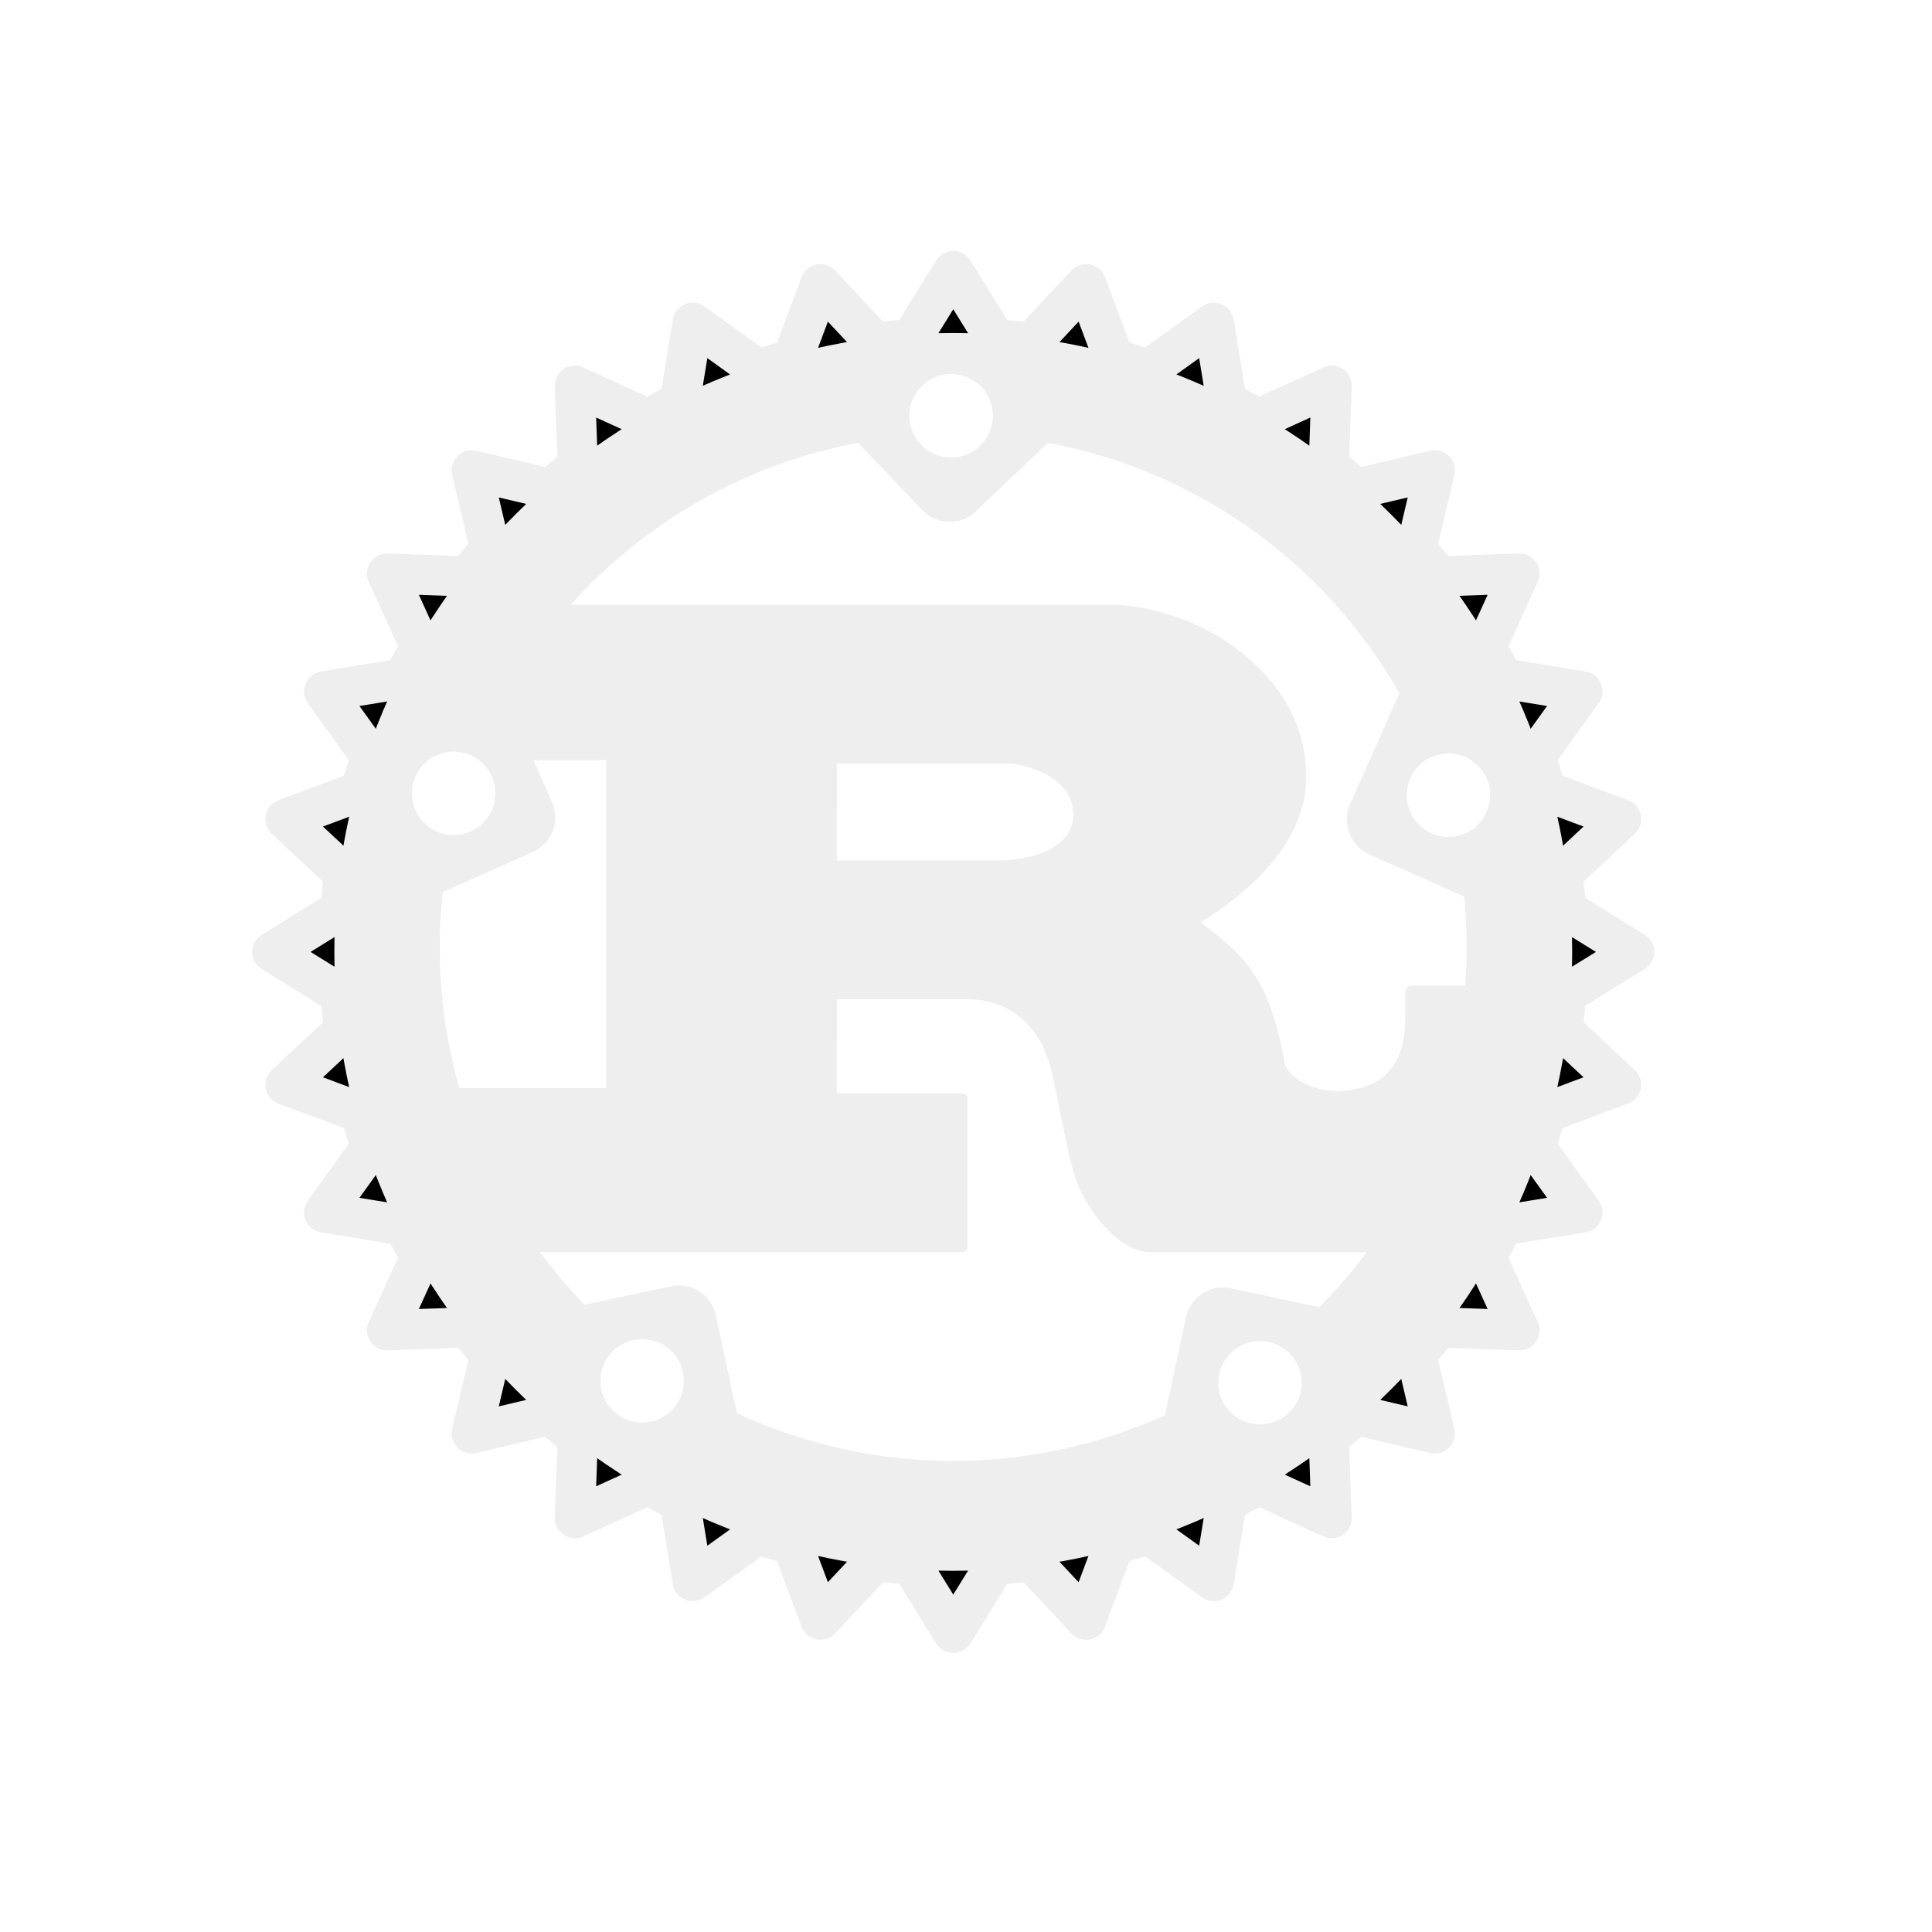
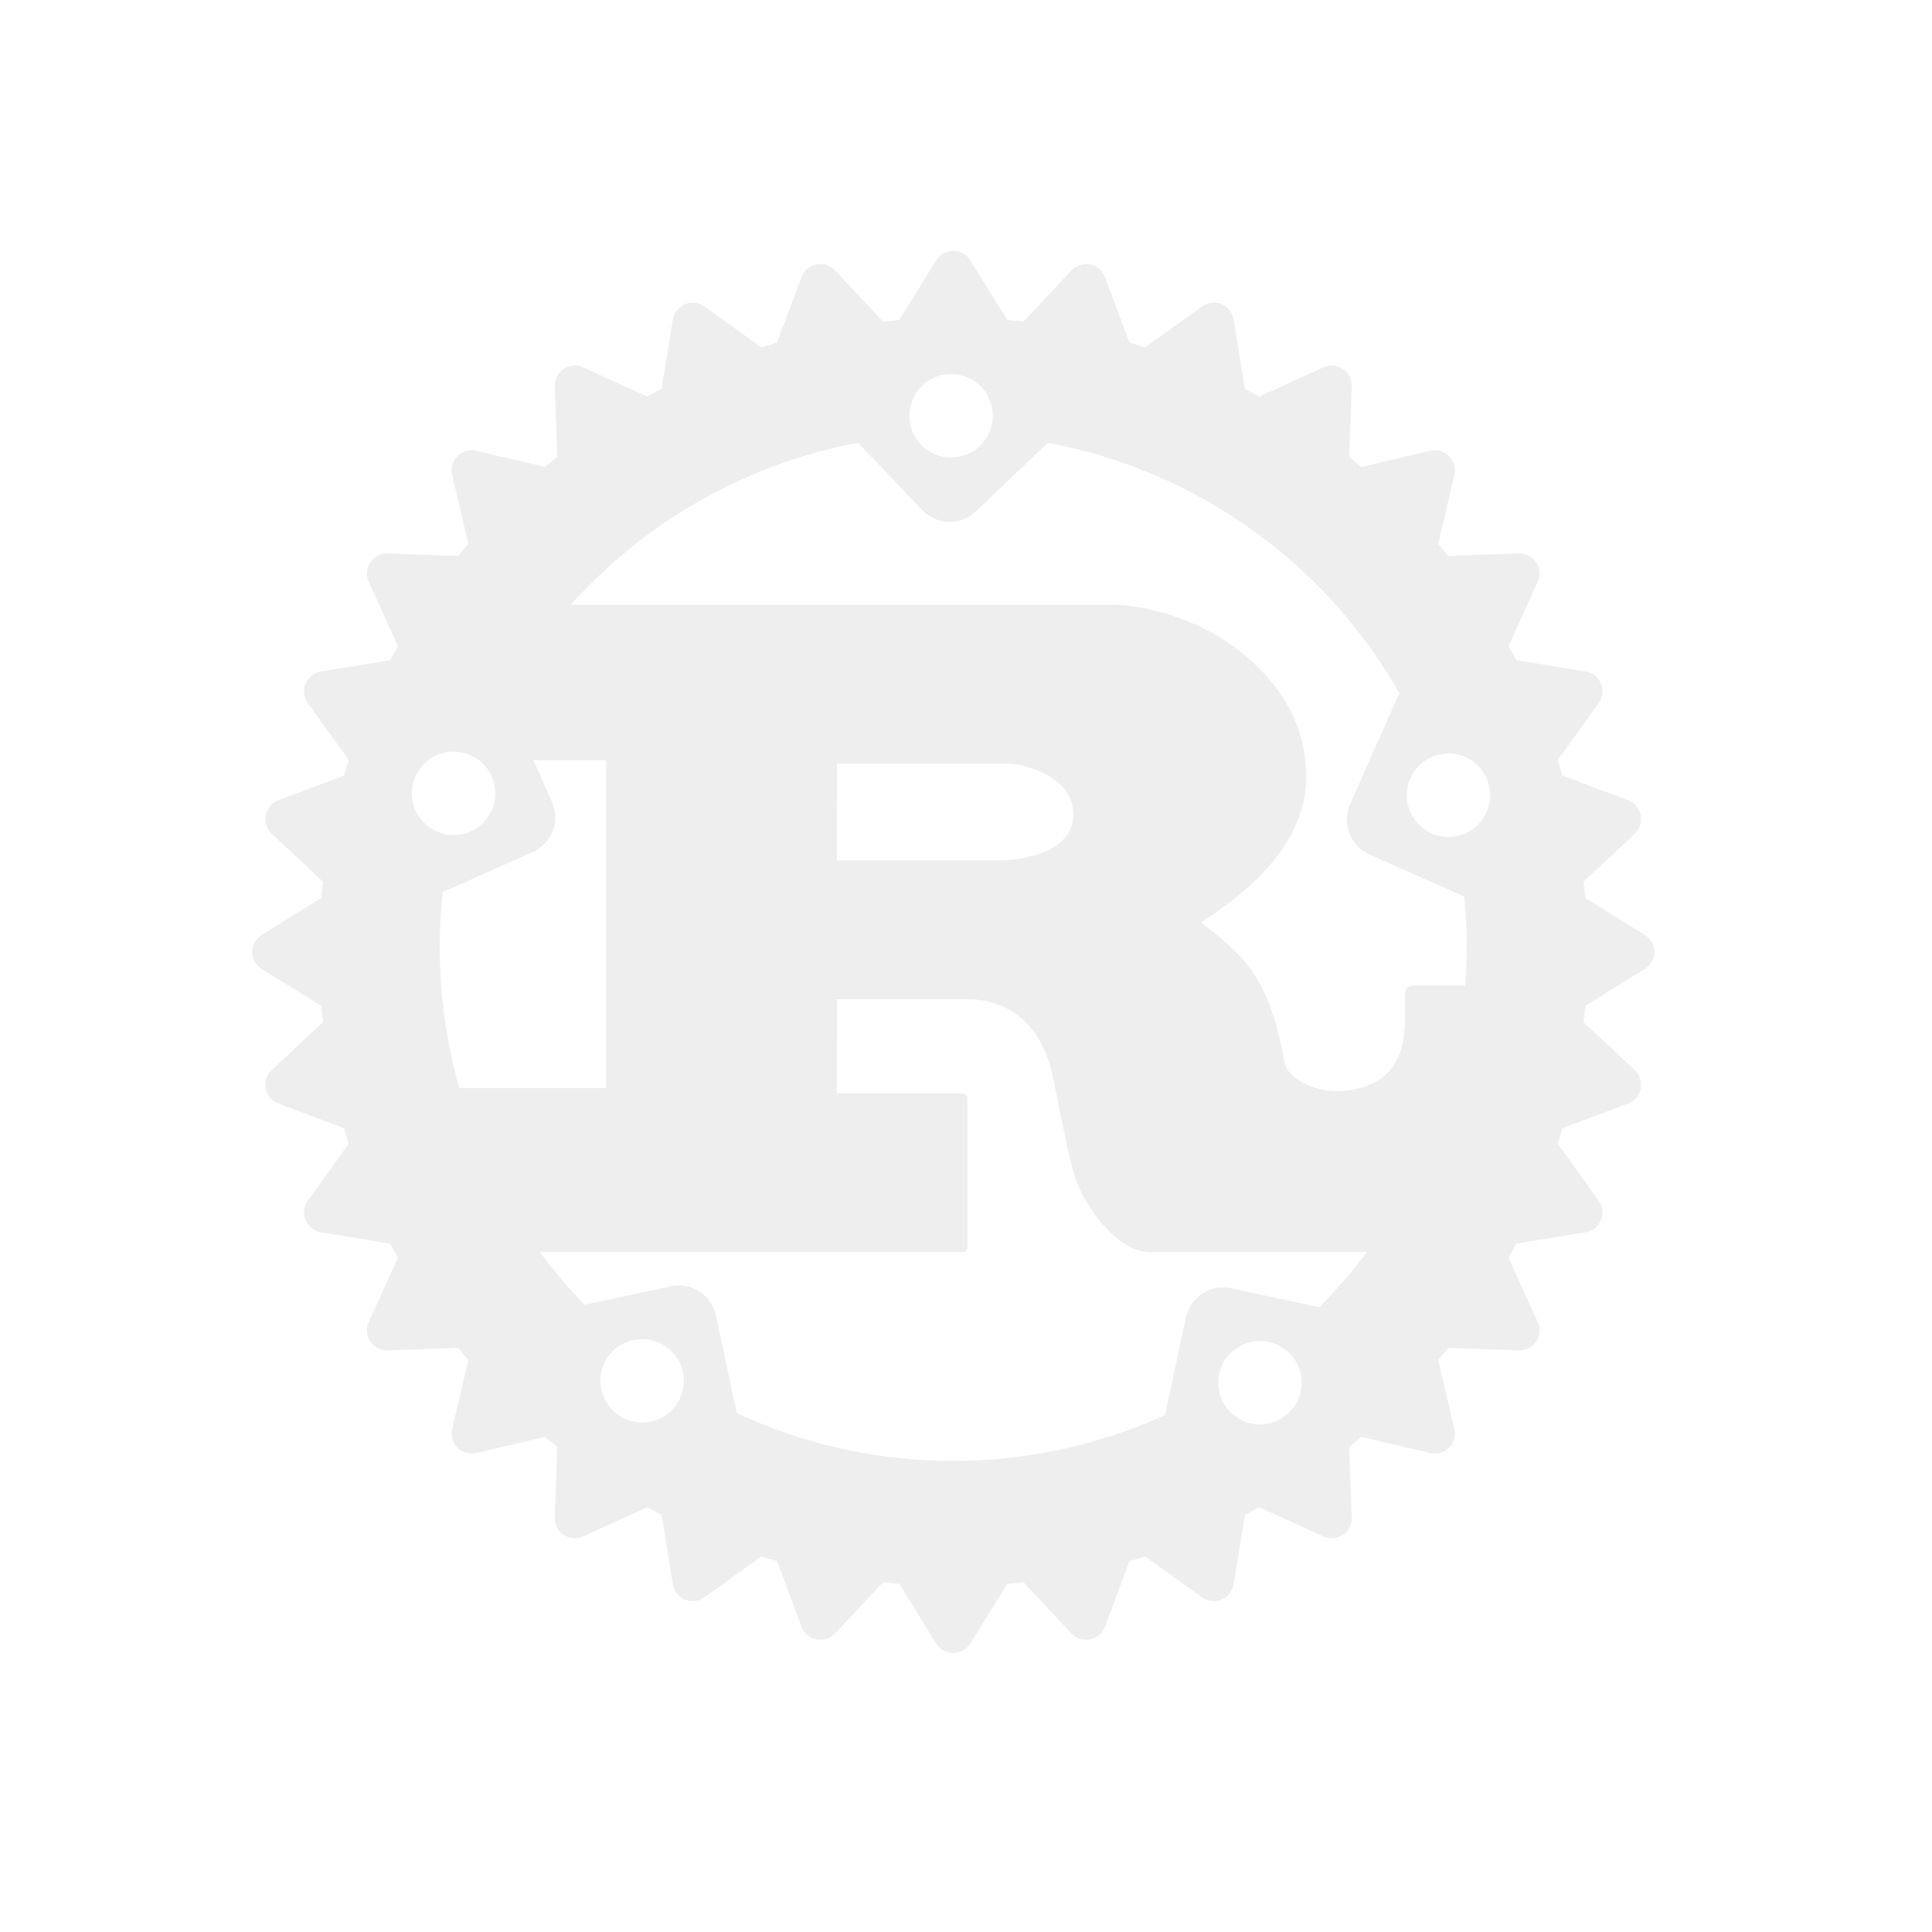
<svg xmlns="http://www.w3.org/2000/svg" height="144" width="144">
  <path d="m71.05 23.68c-26.06 0-47.27 21.22-47.27 47.27s21.22 47.27 47.27 47.27 47.27-21.22 47.27-47.27-21.22-47.27-47.27-47.27zm-.07 4.2a3.1 3.11 0 0 1 3.02 3.11 3.11 3.11 0 0 1 -6.22 0 3.11 3.11 0 0 1 3.2-3.11zm7.12 5.12a38.27 38.27 0 0 1 26.2 18.66l-3.67 8.28c-.63 1.43.02 3.11 1.44 3.75l7.06 3.13a38.27 38.27 0 0 1 .08 6.64h-3.93c-.39 0-.55.26-.55.64v1.8c0 4.24-2.39 5.17-4.49 5.4-2 .23-4.21-.84-4.49-2.06-1.18-6.63-3.14-8.04-6.24-10.49 3.85-2.44 7.85-6.05 7.85-10.87 0-5.21-3.57-8.49-6-10.1-3.42-2.25-7.2-2.7-8.22-2.7h-40.6a38.27 38.27 0 0 1 21.41-12.08l4.79 5.02c1.08 1.13 2.87 1.18 4 .09zm-44.2 23.02a3.11 3.11 0 0 1 3.02 3.11 3.11 3.11 0 0 1 -6.22 0 3.11 3.11 0 0 1 3.2-3.11zm74.15.14a3.11 3.11 0 0 1 3.02 3.11 3.11 3.11 0 0 1 -6.22 0 3.11 3.11 0 0 1 3.2-3.11zm-68.29.5h5.42v24.44h-10.94a38.27 38.27 0 0 1 -1.24-14.61l6.7-2.98c1.43-.64 2.08-2.31 1.44-3.74zm22.62.26h12.91c.67 0 4.71.77 4.71 3.8 0 2.51-3.1 3.41-5.65 3.41h-11.98zm0 17.56h9.89c.9 0 4.83.26 6.08 5.28.39 1.54 1.26 6.56 1.85 8.17.59 1.8 2.98 5.4 5.53 5.4h16.14a38.27 38.27 0 0 1 -3.54 4.1l-6.57-1.41c-1.53-.33-3.04.65-3.37 2.18l-1.56 7.28a38.27 38.27 0 0 1 -31.91-.15l-1.56-7.28c-.33-1.53-1.83-2.51-3.36-2.18l-6.43 1.38a38.27 38.27 0 0 1 -3.32-3.92h31.27c.35 0 .59-.06.59-.39v-11.06c0-.32-.24-.39-.59-.39h-9.15zm-14.43 25.33a3.11 3.11 0 0 1 3.02 3.11 3.11 3.11 0 0 1 -6.22 0 3.11 3.11 0 0 1 3.2-3.11zm46.05.14a3.11 3.11 0 0 1 3.02 3.11 3.11 3.11 0 0 1 -6.22 0 3.11 3.11 0 0 1 3.2-3.11z" fill="#eee" />
-   <path d="m115.68 70.95a44.63 44.63 0 0 1 -44.63 44.63 44.63 44.63 0 0 1 -44.63-44.63 44.63 44.63 0 0 1 44.63-44.63 44.63 44.63 0 0 1 44.63 44.63zm-.84-4.31 6.96 4.31-6.96 4.31 5.98 5.59-7.66 2.87 4.78 6.65-8.09 1.32 3.4 7.46-8.19-.29 1.88 7.98-7.98-1.88.29 8.19-7.46-3.4-1.32 8.09-6.65-4.78-2.87 7.66-5.59-5.98-4.31 6.96-4.31-6.96-5.59 5.98-2.87-7.66-6.65 4.78-1.32-8.09-7.46 3.4.29-8.19-7.98 1.88 1.88-7.98-8.19.29 3.4-7.46-8.09-1.32 4.78-6.65-7.66-2.87 5.98-5.59-6.96-4.31 6.96-4.31-5.98-5.59 7.66-2.87-4.78-6.65 8.09-1.32-3.4-7.46 8.19.29-1.88-7.98 7.98 1.88-.29-8.19 7.46 3.4 1.32-8.09 6.65 4.78 2.87-7.66 5.59 5.98 4.31-6.96 4.31 6.96 5.59-5.98 2.87 7.66 6.65-4.78 1.32 8.09 7.46-3.4-.29 8.19 7.98-1.88-1.88 7.98 8.19-.29-3.4 7.46 8.09 1.32-4.78 6.65 7.66 2.87z" fill-rule="evenodd" stroke="#eee" stroke-linecap="round" stroke-linejoin="round" stroke-width="3" />
+   <path d="m115.68 70.95a44.63 44.63 0 0 1 -44.63 44.63 44.63 44.63 0 0 1 -44.63-44.63 44.63 44.63 0 0 1 44.63-44.63 44.63 44.63 0 0 1 44.63 44.63zm-.84-4.31 6.96 4.31-6.96 4.31 5.98 5.59-7.66 2.87 4.78 6.65-8.09 1.32 3.4 7.46-8.19-.29 1.88 7.98-7.98-1.88.29 8.19-7.46-3.4-1.32 8.09-6.65-4.78-2.87 7.66-5.59-5.98-4.31 6.96-4.31-6.96-5.59 5.98-2.87-7.66-6.65 4.78-1.32-8.09-7.46 3.4.29-8.19-7.98 1.88 1.88-7.98-8.19.29 3.4-7.46-8.09-1.32 4.78-6.65-7.66-2.87 5.98-5.59-6.96-4.31 6.96-4.31-5.98-5.59 7.66-2.87-4.78-6.65 8.09-1.32-3.4-7.46 8.19.29-1.88-7.98 7.98 1.88-.29-8.19 7.46 3.4 1.32-8.09 6.65 4.78 2.87-7.66 5.59 5.98 4.31-6.96 4.31 6.96 5.59-5.98 2.87 7.66 6.65-4.78 1.32 8.09 7.46-3.4-.29 8.19 7.98-1.88-1.88 7.98 8.19-.29-3.4 7.46 8.09 1.32-4.78 6.65 7.66 2.87z" fill-rule="evenodd" fill="#eee" stroke="#eee" stroke-linecap="round" stroke-linejoin="round" stroke-width="3" />
</svg>
